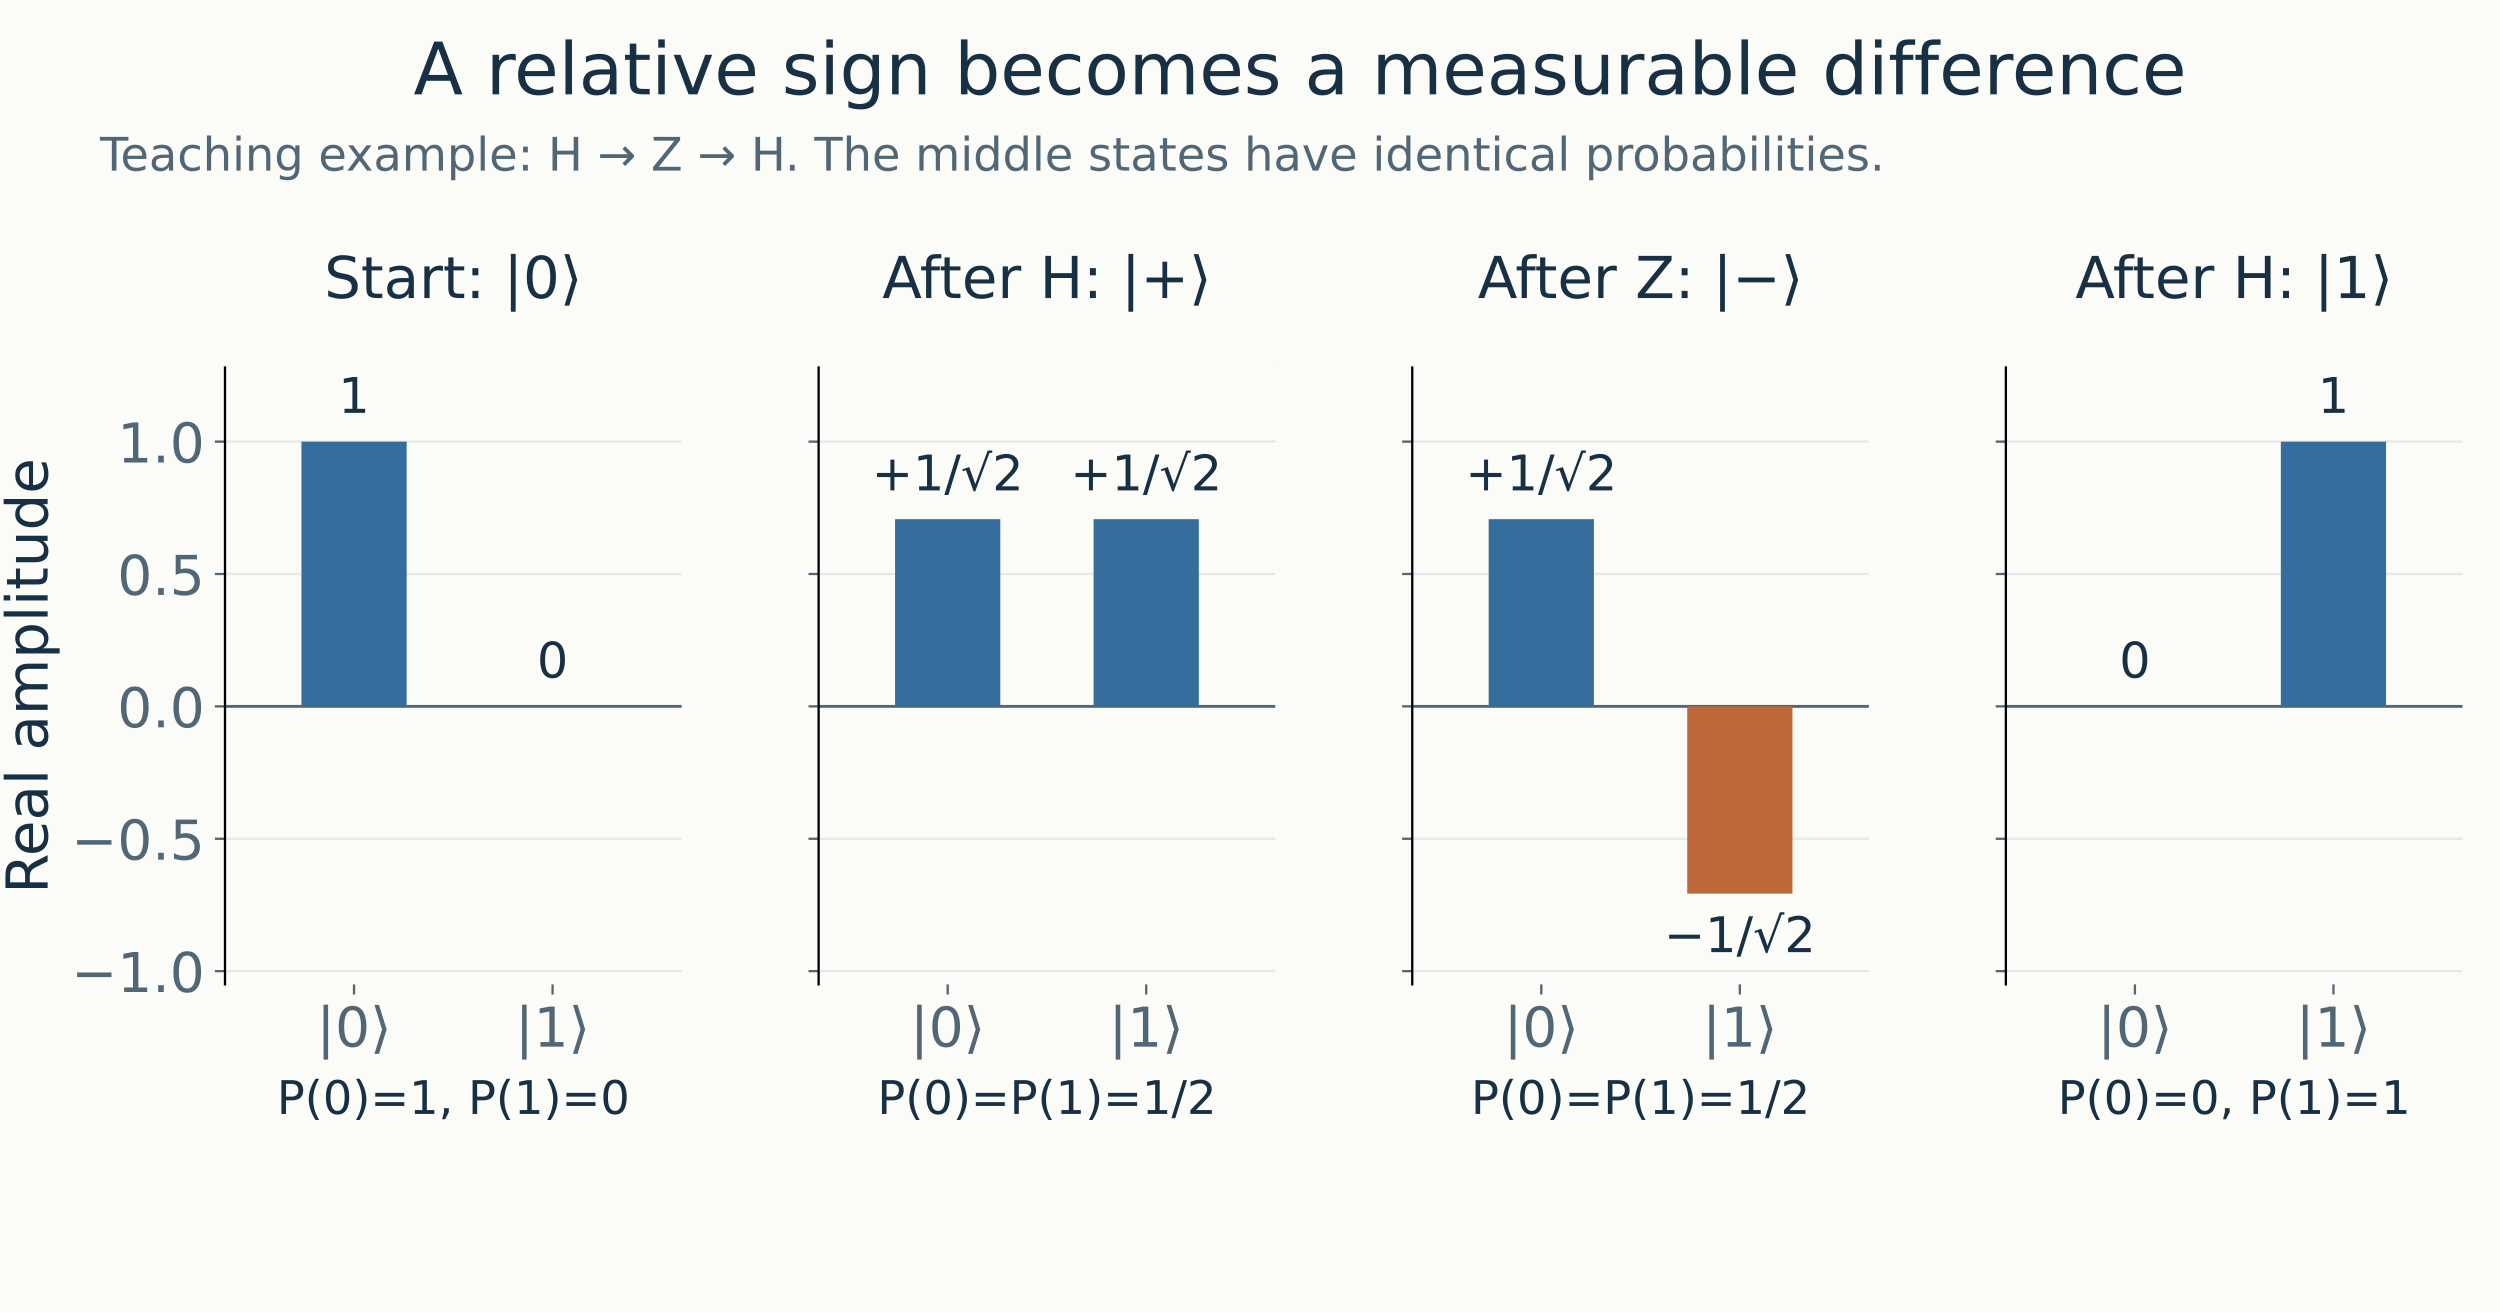
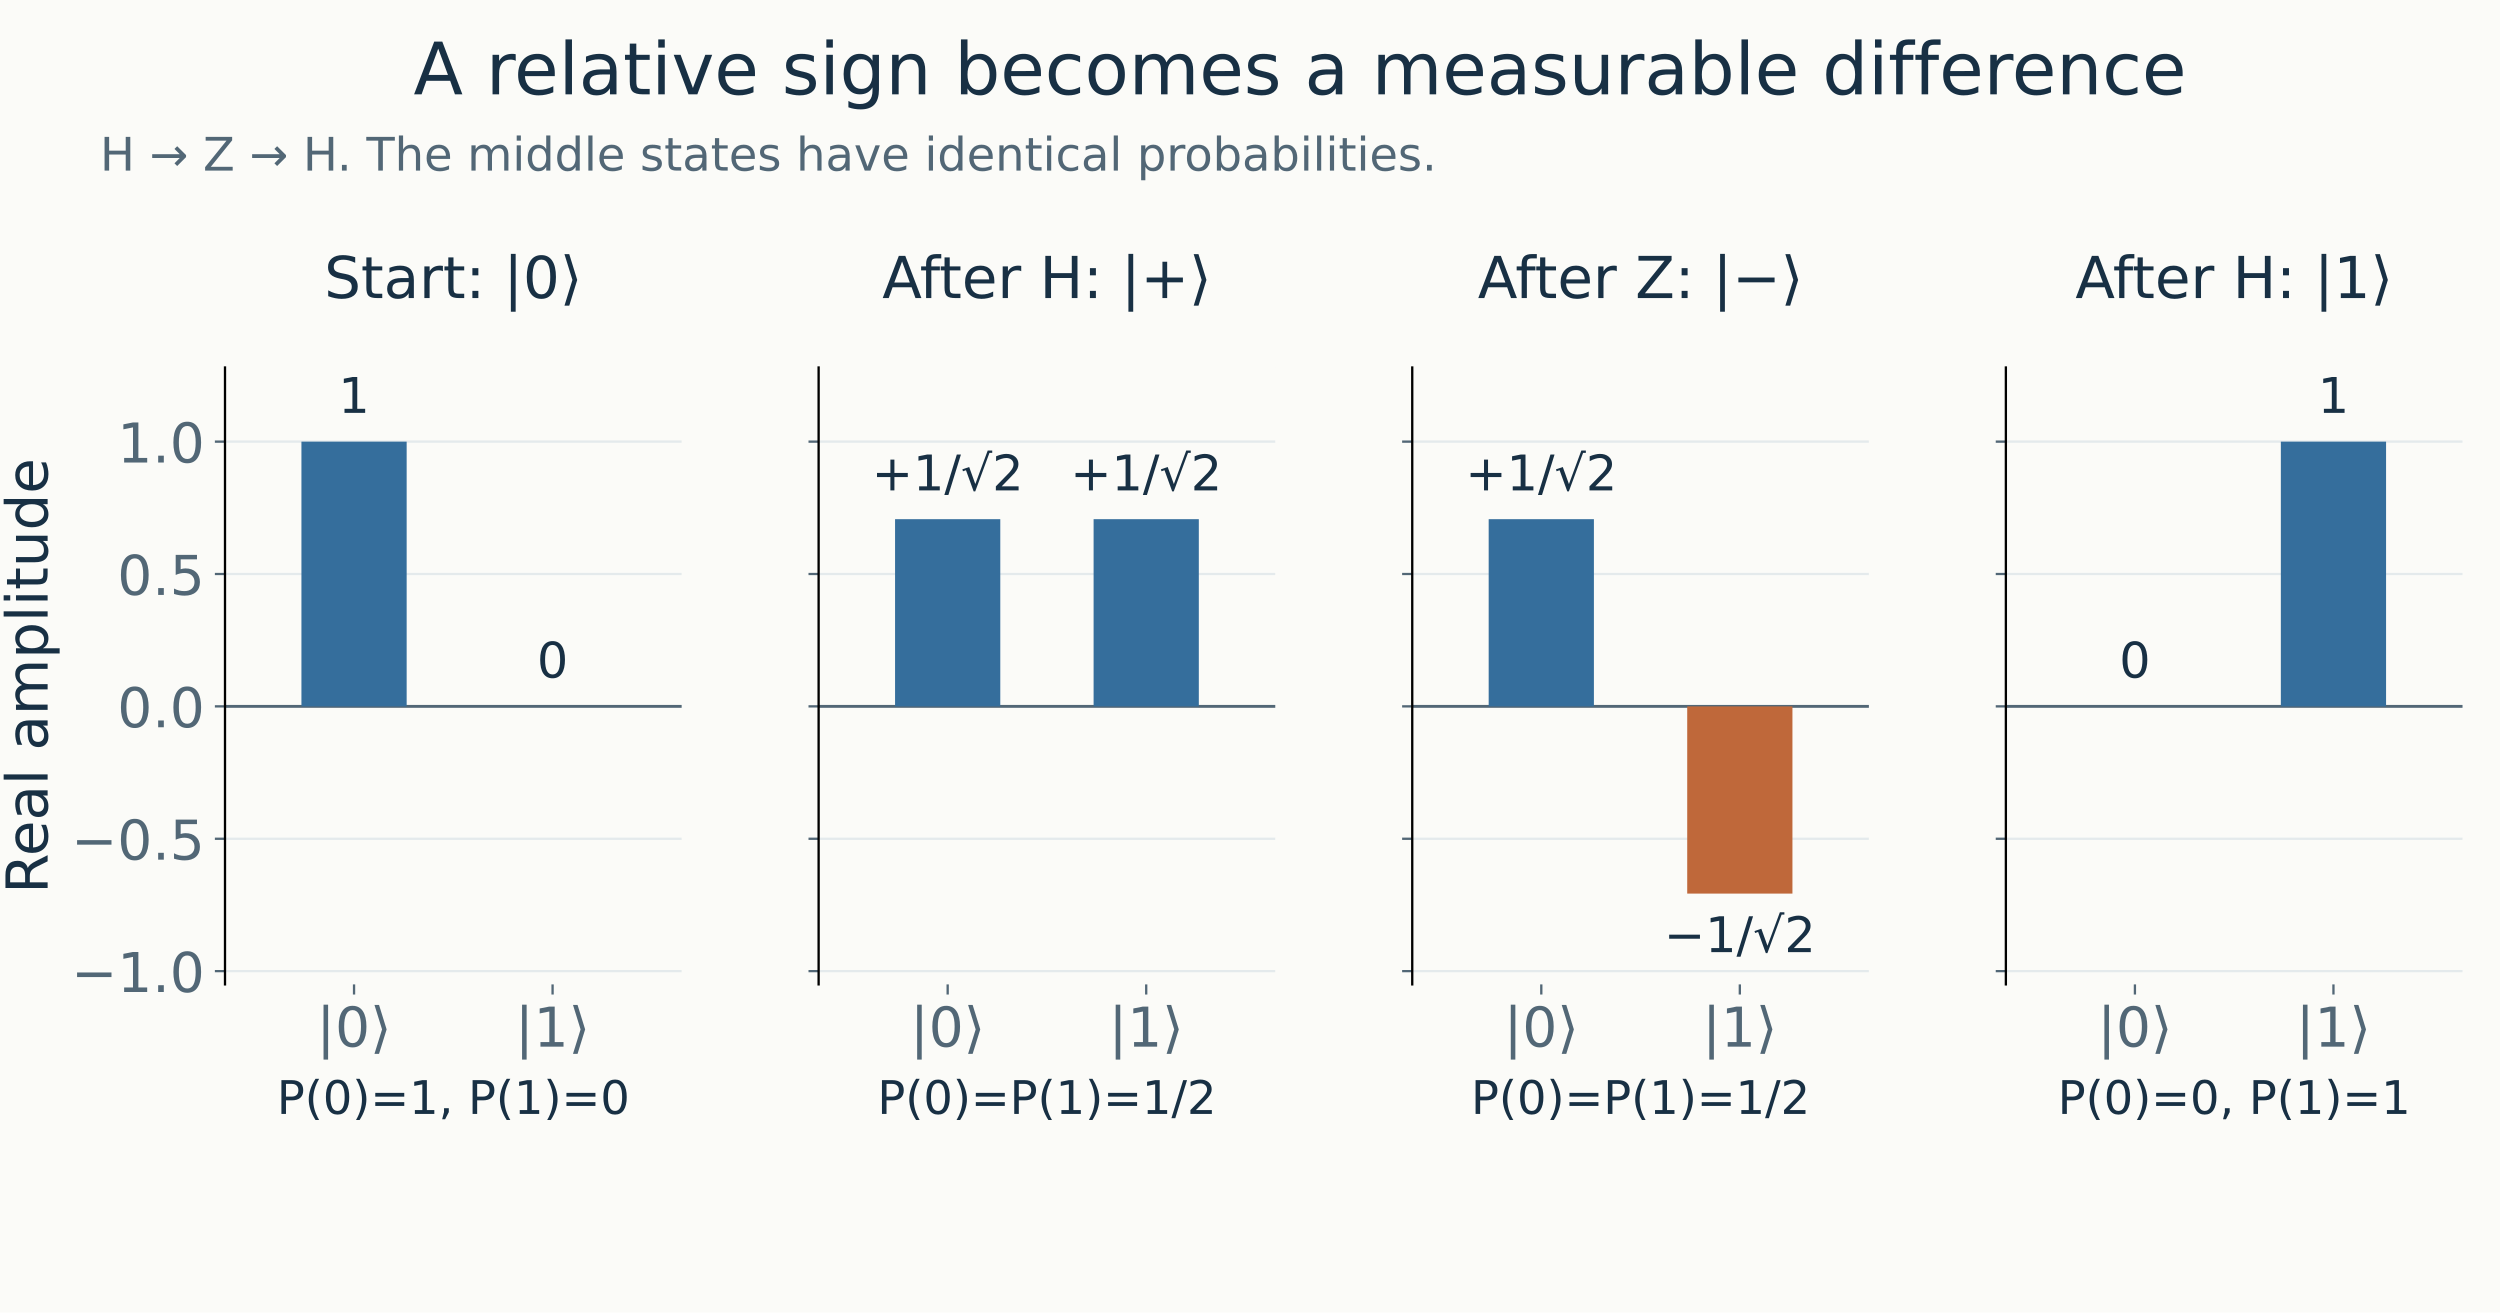
<svg xmlns="http://www.w3.org/2000/svg" xmlns:xlink="http://www.w3.org/1999/xlink" width="864pt" height="453.6pt" viewBox="0 0 864 453.6" version="1.1">
  <defs>
    <style type="text/css">*{stroke-linejoin: round; stroke-linecap: butt}</style>
  </defs>
  <g id="figure_1">
    <g id="patch_1">
      <path d="M 0 453.6  L 864 453.6  L 864 0  L 0 0  z " style="fill: #fbfbf8" />
    </g>
    <g id="axes_1">
      <g id="patch_2">
        <path d="M 77.76 340.2  L 235.572 340.2  L 235.572 127.008  L 77.76 127.008  z " style="fill: #fbfbf8" />
      </g>
      <g id="matplotlib.axis_1">
        <g id="xtick_1">
          <g id="line2d_1">
            <defs>
              <path id="me837df765e" d="M 0 0  L 0 3.5  " style="stroke: #526776; stroke-width: 0.8" />
            </defs>
            <g>
              <use xlink:href="#me837df765e" x="122.359" y="340.2" style="fill: #526776; stroke: #526776; stroke-width: 0.8" />
            </g>
          </g>
          <g id="text_1">
            <text style="font-size: 19px; font-family: 'DejaVu Sans'; text-anchor: middle; fill: #526776" x="122.359" y="361.72" transform="rotate(-0 122.3591 361.7202)">|0⟩</text>
          </g>
        </g>
        <g id="xtick_2">
          <g id="line2d_2">
            <g>
              <use xlink:href="#me837df765e" x="190.973" y="340.2" style="fill: #526776; stroke: #526776; stroke-width: 0.8" />
            </g>
          </g>
          <g id="text_2">
            <text style="font-size: 19px; font-family: 'DejaVu Sans'; text-anchor: middle; fill: #526776" x="190.973" y="361.72" transform="rotate(-0 190.9731 361.7202)">|1⟩</text>
          </g>
        </g>
      </g>
      <g id="matplotlib.axis_2">
        <g id="ytick_1">
          <g id="line2d_3">
            <path d="M 77.76 335.625  L 235.572 335.625  " clip-path="url(#pb78140ade5)" style="fill: none; stroke: #d6e0e5; stroke-opacity: 0.6; stroke-width: 0.8; stroke-linecap: square" />
          </g>
          <g id="line2d_4">
            <defs>
              <path id="mc9b628f1f8" d="M 0 0  L -3.5 0  " style="stroke: #526776; stroke-width: 0.8" />
            </defs>
            <g>
              <use xlink:href="#mc9b628f1f8" x="77.76" y="335.625" style="fill: #526776; stroke: #526776; stroke-width: 0.8" />
            </g>
          </g>
          <g id="text_3">
            <text style="font-size: 19px; font-family: 'DejaVu Sans'; text-anchor: end; fill: #526776" x="70.76" y="342.844" transform="rotate(-0 70.76 342.8436)">−1.0</text>
          </g>
        </g>
        <g id="ytick_2">
          <g id="line2d_5">
            <path d="M 77.76 289.876  L 235.572 289.876  " clip-path="url(#pb78140ade5)" style="fill: none; stroke: #d6e0e5; stroke-opacity: 0.6; stroke-width: 0.8; stroke-linecap: square" />
          </g>
          <g id="line2d_6">
            <g>
              <use xlink:href="#mc9b628f1f8" x="77.76" y="289.876" style="fill: #526776; stroke: #526776; stroke-width: 0.8" />
            </g>
          </g>
          <g id="text_4">
            <text style="font-size: 19px; font-family: 'DejaVu Sans'; text-anchor: end; fill: #526776" x="70.76" y="297.094" transform="rotate(-0 70.76 297.0942)">−0.5</text>
          </g>
        </g>
        <g id="ytick_3">
          <g id="line2d_7">
            <path d="M 77.76 244.126  L 235.572 244.126  " clip-path="url(#pb78140ade5)" style="fill: none; stroke: #d6e0e5; stroke-opacity: 0.6; stroke-width: 0.8; stroke-linecap: square" />
          </g>
          <g id="line2d_8">
            <g>
              <use xlink:href="#mc9b628f1f8" x="77.76" y="244.126" style="fill: #526776; stroke: #526776; stroke-width: 0.8" />
            </g>
          </g>
          <g id="text_5">
            <text style="font-size: 19px; font-family: 'DejaVu Sans'; text-anchor: end; fill: #526776" x="70.76" y="251.345" transform="rotate(-0 70.76 251.3449)">0.0</text>
          </g>
        </g>
        <g id="ytick_4">
          <g id="line2d_9">
            <path d="M 77.76 198.377  L 235.572 198.377  " clip-path="url(#pb78140ade5)" style="fill: none; stroke: #d6e0e5; stroke-opacity: 0.6; stroke-width: 0.8; stroke-linecap: square" />
          </g>
          <g id="line2d_10">
            <g>
              <use xlink:href="#mc9b628f1f8" x="77.76" y="198.377" style="fill: #526776; stroke: #526776; stroke-width: 0.8" />
            </g>
          </g>
          <g id="text_6">
            <text style="font-size: 19px; font-family: 'DejaVu Sans'; text-anchor: end; fill: #526776" x="70.76" y="205.596" transform="rotate(-0 70.76 205.5955)">0.5</text>
          </g>
        </g>
        <g id="ytick_5">
          <g id="line2d_11">
            <path d="M 77.76 152.628  L 235.572 152.628  " clip-path="url(#pb78140ade5)" style="fill: none; stroke: #d6e0e5; stroke-opacity: 0.6; stroke-width: 0.8; stroke-linecap: square" />
          </g>
          <g id="line2d_12">
            <g>
              <use xlink:href="#mc9b628f1f8" x="77.76" y="152.628" style="fill: #526776; stroke: #526776; stroke-width: 0.8" />
            </g>
          </g>
          <g id="text_7">
            <text style="font-size: 19px; font-family: 'DejaVu Sans'; text-anchor: end; fill: #526776" x="70.76" y="159.846" transform="rotate(-0 70.76 159.8462)">1.0</text>
          </g>
        </g>
        <g id="text_8">
          <text style="font-size: 20px; font-family: 'DejaVu Sans'; text-anchor: middle; fill: #183044" x="16.463" y="233.604" transform="rotate(-90 16.46328 233.604)">Real amplitude</text>
        </g>
      </g>
      <g id="line2d_13">
        <path d="M 77.76 244.126  L 235.572 244.126  " clip-path="url(#pb78140ade5)" style="fill: none; stroke: #526776; stroke-linecap: square" />
      </g>
      <g id="patch_3">
        <path d="M 77.76 340.2  L 77.76 127.008  " style="fill: none; stroke: #000000; stroke-width: 0.8; stroke-linejoin: miter; stroke-linecap: square" />
      </g>
      <g id="patch_4">
        <path d="M 104.176 244.126  L 140.542 244.126  L 140.542 152.628  L 104.176 152.628  z " clip-path="url(#pb78140ade5)" style="fill: #356e9c" />
      </g>
      <g id="patch_5">
        <path d="M 172.79 244.126  L 209.156 244.126  L 209.156 244.126  L 172.79 244.126  z " clip-path="url(#pb78140ade5)" style="fill: #356e9c" />
      </g>
      <g id="text_9">
        <text style="font-size: 17px; font-family: 'DejaVu Sans'; text-anchor: middle; fill: #183044" x="122.359" y="142.687" transform="rotate(-0 122.3591 142.6873)">1</text>
      </g>
      <g id="text_10">
        <text style="font-size: 17px; font-family: 'DejaVu Sans'; text-anchor: middle; fill: #183044" x="190.973" y="234.186" transform="rotate(-0 190.9731 234.186)">0</text>
      </g>
      <g id="text_11">
        <text style="font-size: 16px; font-family: 'DejaVu Sans'; text-anchor: middle; fill: #183044" x="156.666" y="384.97" transform="rotate(-0 156.6661 384.9703)">P(0)=1, P(1)=0</text>
      </g>
      <g id="text_12">
        <text style="font-size: 20px; font-family: 'DejaVu Sans'; text-anchor: middle; fill: #183044" x="156.666" y="103.008" transform="rotate(-0 156.6661 103.008)">Start: |0⟩</text>
      </g>
    </g>
    <g id="axes_2">
      <g id="patch_6">
        <path d="M 282.916 340.2  L 440.728 340.2  L 440.728 127.008  L 282.916 127.008  z " style="fill: #fbfbf8" />
      </g>
      <g id="matplotlib.axis_3">
        <g id="xtick_3">
          <g id="line2d_14">
            <g>
              <use xlink:href="#me837df765e" x="327.515" y="340.2" style="fill: #526776; stroke: #526776; stroke-width: 0.8" />
            </g>
          </g>
          <g id="text_13">
            <text style="font-size: 19px; font-family: 'DejaVu Sans'; text-anchor: middle; fill: #526776" x="327.515" y="361.72" transform="rotate(-0 327.515 361.7202)">|0⟩</text>
          </g>
        </g>
        <g id="xtick_4">
          <g id="line2d_15">
            <g>
              <use xlink:href="#me837df765e" x="396.129" y="340.2" style="fill: #526776; stroke: #526776; stroke-width: 0.8" />
            </g>
          </g>
          <g id="text_14">
            <text style="font-size: 19px; font-family: 'DejaVu Sans'; text-anchor: middle; fill: #526776" x="396.129" y="361.72" transform="rotate(-0 396.1291 361.7202)">|1⟩</text>
          </g>
        </g>
      </g>
      <g id="matplotlib.axis_4">
        <g id="ytick_6">
          <g id="line2d_16">
            <path d="M 282.916 335.625  L 440.728 335.625  " clip-path="url(#p8e502c120f)" style="fill: none; stroke: #d6e0e5; stroke-opacity: 0.6; stroke-width: 0.8; stroke-linecap: square" />
          </g>
          <g id="line2d_17">
            <g>
              <use xlink:href="#mc9b628f1f8" x="282.916" y="335.625" style="fill: #526776; stroke: #526776; stroke-width: 0.8" />
            </g>
          </g>
        </g>
        <g id="ytick_7">
          <g id="line2d_18">
            <path d="M 282.916 289.876  L 440.728 289.876  " clip-path="url(#p8e502c120f)" style="fill: none; stroke: #d6e0e5; stroke-opacity: 0.6; stroke-width: 0.8; stroke-linecap: square" />
          </g>
          <g id="line2d_19">
            <g>
              <use xlink:href="#mc9b628f1f8" x="282.916" y="289.876" style="fill: #526776; stroke: #526776; stroke-width: 0.8" />
            </g>
          </g>
        </g>
        <g id="ytick_8">
          <g id="line2d_20">
            <path d="M 282.916 244.126  L 440.728 244.126  " clip-path="url(#p8e502c120f)" style="fill: none; stroke: #d6e0e5; stroke-opacity: 0.6; stroke-width: 0.8; stroke-linecap: square" />
          </g>
          <g id="line2d_21">
            <g>
              <use xlink:href="#mc9b628f1f8" x="282.916" y="244.126" style="fill: #526776; stroke: #526776; stroke-width: 0.8" />
            </g>
          </g>
        </g>
        <g id="ytick_9">
          <g id="line2d_22">
            <path d="M 282.916 198.377  L 440.728 198.377  " clip-path="url(#p8e502c120f)" style="fill: none; stroke: #d6e0e5; stroke-opacity: 0.6; stroke-width: 0.8; stroke-linecap: square" />
          </g>
          <g id="line2d_23">
            <g>
              <use xlink:href="#mc9b628f1f8" x="282.916" y="198.377" style="fill: #526776; stroke: #526776; stroke-width: 0.8" />
            </g>
          </g>
        </g>
        <g id="ytick_10">
          <g id="line2d_24">
            <path d="M 282.916 152.628  L 440.728 152.628  " clip-path="url(#p8e502c120f)" style="fill: none; stroke: #d6e0e5; stroke-opacity: 0.6; stroke-width: 0.8; stroke-linecap: square" />
          </g>
          <g id="line2d_25">
            <g>
              <use xlink:href="#mc9b628f1f8" x="282.916" y="152.628" style="fill: #526776; stroke: #526776; stroke-width: 0.8" />
            </g>
          </g>
        </g>
      </g>
      <g id="line2d_26">
        <path d="M 282.916 244.126  L 440.728 244.126  " clip-path="url(#p8e502c120f)" style="fill: none; stroke: #526776; stroke-linecap: square" />
      </g>
      <g id="patch_7">
        <path d="M 282.916 340.2  L 282.916 127.008  " style="fill: none; stroke: #000000; stroke-width: 0.8; stroke-linejoin: miter; stroke-linecap: square" />
      </g>
      <g id="patch_8">
        <path d="M 309.332 244.126  L 345.698 244.126  L 345.698 179.427  L 309.332 179.427  z " clip-path="url(#p8e502c120f)" style="fill: #356e9c" />
      </g>
      <g id="patch_9">
        <path d="M 377.946 244.126  L 414.312 244.126  L 414.312 179.427  L 377.946 179.427  z " clip-path="url(#p8e502c120f)" style="fill: #356e9c" />
      </g>
      <g id="text_15">
        <text style="font-size: 17px; font-family: 'DejaVu Sans'; text-anchor: middle; fill: #183044" x="327.515" y="169.487" transform="rotate(-0 327.515 169.4866)">+1/√2</text>
      </g>
      <g id="text_16">
        <text style="font-size: 17px; font-family: 'DejaVu Sans'; text-anchor: middle; fill: #183044" x="396.129" y="169.487" transform="rotate(-0 396.1291 169.4866)">+1/√2</text>
      </g>
      <g id="text_17">
        <text style="font-size: 16px; font-family: 'DejaVu Sans'; text-anchor: middle; fill: #183044" x="361.822" y="384.97" transform="rotate(-0 361.822 384.9703)">P(0)=P(1)=1/2</text>
      </g>
      <g id="text_18">
        <text style="font-size: 20px; font-family: 'DejaVu Sans'; text-anchor: middle; fill: #183044" x="361.822" y="103.008" transform="rotate(-0 361.822 103.008)">After H: |+⟩</text>
      </g>
    </g>
    <g id="axes_3">
      <g id="patch_10">
        <path d="M 488.072 340.2  L 645.884 340.2  L 645.884 127.008  L 488.072 127.008  z " style="fill: #fbfbf8" />
      </g>
      <g id="matplotlib.axis_5">
        <g id="xtick_5">
          <g id="line2d_27">
            <g>
              <use xlink:href="#me837df765e" x="532.671" y="340.2" style="fill: #526776; stroke: #526776; stroke-width: 0.8" />
            </g>
          </g>
          <g id="text_19">
            <text style="font-size: 19px; font-family: 'DejaVu Sans'; text-anchor: middle; fill: #526776" x="532.671" y="361.72" transform="rotate(-0 532.6709 361.7202)">|0⟩</text>
          </g>
        </g>
        <g id="xtick_6">
          <g id="line2d_28">
            <g>
              <use xlink:href="#me837df765e" x="601.285" y="340.2" style="fill: #526776; stroke: #526776; stroke-width: 0.8" />
            </g>
          </g>
          <g id="text_20">
            <text style="font-size: 19px; font-family: 'DejaVu Sans'; text-anchor: middle; fill: #526776" x="601.285" y="361.72" transform="rotate(-0 601.285 361.7202)">|1⟩</text>
          </g>
        </g>
      </g>
      <g id="matplotlib.axis_6">
        <g id="ytick_11">
          <g id="line2d_29">
            <path d="M 488.072 335.625  L 645.884 335.625  " clip-path="url(#p5d30076559)" style="fill: none; stroke: #d6e0e5; stroke-opacity: 0.6; stroke-width: 0.8; stroke-linecap: square" />
          </g>
          <g id="line2d_30">
            <g>
              <use xlink:href="#mc9b628f1f8" x="488.072" y="335.625" style="fill: #526776; stroke: #526776; stroke-width: 0.8" />
            </g>
          </g>
        </g>
        <g id="ytick_12">
          <g id="line2d_31">
            <path d="M 488.072 289.876  L 645.884 289.876  " clip-path="url(#p5d30076559)" style="fill: none; stroke: #d6e0e5; stroke-opacity: 0.6; stroke-width: 0.8; stroke-linecap: square" />
          </g>
          <g id="line2d_32">
            <g>
              <use xlink:href="#mc9b628f1f8" x="488.072" y="289.876" style="fill: #526776; stroke: #526776; stroke-width: 0.8" />
            </g>
          </g>
        </g>
        <g id="ytick_13">
          <g id="line2d_33">
            <path d="M 488.072 244.126  L 645.884 244.126  " clip-path="url(#p5d30076559)" style="fill: none; stroke: #d6e0e5; stroke-opacity: 0.6; stroke-width: 0.8; stroke-linecap: square" />
          </g>
          <g id="line2d_34">
            <g>
              <use xlink:href="#mc9b628f1f8" x="488.072" y="244.126" style="fill: #526776; stroke: #526776; stroke-width: 0.8" />
            </g>
          </g>
        </g>
        <g id="ytick_14">
          <g id="line2d_35">
            <path d="M 488.072 198.377  L 645.884 198.377  " clip-path="url(#p5d30076559)" style="fill: none; stroke: #d6e0e5; stroke-opacity: 0.6; stroke-width: 0.8; stroke-linecap: square" />
          </g>
          <g id="line2d_36">
            <g>
              <use xlink:href="#mc9b628f1f8" x="488.072" y="198.377" style="fill: #526776; stroke: #526776; stroke-width: 0.8" />
            </g>
          </g>
        </g>
        <g id="ytick_15">
          <g id="line2d_37">
            <path d="M 488.072 152.628  L 645.884 152.628  " clip-path="url(#p5d30076559)" style="fill: none; stroke: #d6e0e5; stroke-opacity: 0.6; stroke-width: 0.8; stroke-linecap: square" />
          </g>
          <g id="line2d_38">
            <g>
              <use xlink:href="#mc9b628f1f8" x="488.072" y="152.628" style="fill: #526776; stroke: #526776; stroke-width: 0.8" />
            </g>
          </g>
        </g>
      </g>
      <g id="line2d_39">
        <path d="M 488.072 244.126  L 645.884 244.126  " clip-path="url(#p5d30076559)" style="fill: none; stroke: #526776; stroke-linecap: square" />
      </g>
      <g id="patch_11">
        <path d="M 488.072 340.2  L 488.072 127.008  " style="fill: none; stroke: #000000; stroke-width: 0.8; stroke-linejoin: miter; stroke-linecap: square" />
      </g>
      <g id="patch_12">
        <path d="M 514.488 244.126  L 550.854 244.126  L 550.854 179.427  L 514.488 179.427  z " clip-path="url(#p5d30076559)" style="fill: #356e9c" />
      </g>
      <g id="patch_13">
        <path d="M 583.102 244.126  L 619.468 244.126  L 619.468 308.826  L 583.102 308.826  z " clip-path="url(#p5d30076559)" style="fill: #bf683a" />
      </g>
      <g id="text_21">
        <text style="font-size: 17px; font-family: 'DejaVu Sans'; text-anchor: middle; fill: #183044" x="532.671" y="169.487" transform="rotate(-0 532.6709 169.4866)">+1/√2</text>
      </g>
      <g id="text_22">
        <text style="font-size: 17px; font-family: 'DejaVu Sans'; text-anchor: middle; fill: #183044" x="601.285" y="329.063" transform="rotate(-0 601.285 329.063)">−1/√2</text>
      </g>
      <g id="text_23">
        <text style="font-size: 16px; font-family: 'DejaVu Sans'; text-anchor: middle; fill: #183044" x="566.978" y="384.97" transform="rotate(-0 566.978 384.9703)">P(0)=P(1)=1/2</text>
      </g>
      <g id="text_24">
        <text style="font-size: 20px; font-family: 'DejaVu Sans'; text-anchor: middle; fill: #183044" x="566.978" y="103.008" transform="rotate(-0 566.978 103.008)">After Z: |−⟩</text>
      </g>
    </g>
    <g id="axes_4">
      <g id="patch_14">
        <path d="M 693.228 340.2  L 851.04 340.2  L 851.04 127.008  L 693.228 127.008  z " style="fill: #fbfbf8" />
      </g>
      <g id="matplotlib.axis_7">
        <g id="xtick_7">
          <g id="line2d_40">
            <g>
              <use xlink:href="#me837df765e" x="737.827" y="340.2" style="fill: #526776; stroke: #526776; stroke-width: 0.8" />
            </g>
          </g>
          <g id="text_25">
            <text style="font-size: 19px; font-family: 'DejaVu Sans'; text-anchor: middle; fill: #526776" x="737.827" y="361.72" transform="rotate(-0 737.8269 361.7202)">|0⟩</text>
          </g>
        </g>
        <g id="xtick_8">
          <g id="line2d_41">
            <g>
              <use xlink:href="#me837df765e" x="806.441" y="340.2" style="fill: #526776; stroke: #526776; stroke-width: 0.8" />
            </g>
          </g>
          <g id="text_26">
            <text style="font-size: 19px; font-family: 'DejaVu Sans'; text-anchor: middle; fill: #526776" x="806.441" y="361.72" transform="rotate(-0 806.4409 361.7202)">|1⟩</text>
          </g>
        </g>
      </g>
      <g id="matplotlib.axis_8">
        <g id="ytick_16">
          <g id="line2d_42">
            <path d="M 693.228 335.625  L 851.04 335.625  " clip-path="url(#p8abe494cee)" style="fill: none; stroke: #d6e0e5; stroke-opacity: 0.6; stroke-width: 0.8; stroke-linecap: square" />
          </g>
          <g id="line2d_43">
            <g>
              <use xlink:href="#mc9b628f1f8" x="693.228" y="335.625" style="fill: #526776; stroke: #526776; stroke-width: 0.8" />
            </g>
          </g>
        </g>
        <g id="ytick_17">
          <g id="line2d_44">
            <path d="M 693.228 289.876  L 851.04 289.876  " clip-path="url(#p8abe494cee)" style="fill: none; stroke: #d6e0e5; stroke-opacity: 0.6; stroke-width: 0.8; stroke-linecap: square" />
          </g>
          <g id="line2d_45">
            <g>
              <use xlink:href="#mc9b628f1f8" x="693.228" y="289.876" style="fill: #526776; stroke: #526776; stroke-width: 0.8" />
            </g>
          </g>
        </g>
        <g id="ytick_18">
          <g id="line2d_46">
            <path d="M 693.228 244.126  L 851.04 244.126  " clip-path="url(#p8abe494cee)" style="fill: none; stroke: #d6e0e5; stroke-opacity: 0.6; stroke-width: 0.8; stroke-linecap: square" />
          </g>
          <g id="line2d_47">
            <g>
              <use xlink:href="#mc9b628f1f8" x="693.228" y="244.126" style="fill: #526776; stroke: #526776; stroke-width: 0.8" />
            </g>
          </g>
        </g>
        <g id="ytick_19">
          <g id="line2d_48">
            <path d="M 693.228 198.377  L 851.04 198.377  " clip-path="url(#p8abe494cee)" style="fill: none; stroke: #d6e0e5; stroke-opacity: 0.6; stroke-width: 0.8; stroke-linecap: square" />
          </g>
          <g id="line2d_49">
            <g>
              <use xlink:href="#mc9b628f1f8" x="693.228" y="198.377" style="fill: #526776; stroke: #526776; stroke-width: 0.8" />
            </g>
          </g>
        </g>
        <g id="ytick_20">
          <g id="line2d_50">
            <path d="M 693.228 152.628  L 851.04 152.628  " clip-path="url(#p8abe494cee)" style="fill: none; stroke: #d6e0e5; stroke-opacity: 0.6; stroke-width: 0.8; stroke-linecap: square" />
          </g>
          <g id="line2d_51">
            <g>
              <use xlink:href="#mc9b628f1f8" x="693.228" y="152.628" style="fill: #526776; stroke: #526776; stroke-width: 0.8" />
            </g>
          </g>
        </g>
      </g>
      <g id="line2d_52">
        <path d="M 693.228 244.126  L 851.04 244.126  " clip-path="url(#p8abe494cee)" style="fill: none; stroke: #526776; stroke-linecap: square" />
      </g>
      <g id="patch_15">
        <path d="M 693.228 340.2  L 693.228 127.008  " style="fill: none; stroke: #000000; stroke-width: 0.8; stroke-linejoin: miter; stroke-linecap: square" />
      </g>
      <g id="patch_16">
        <path d="M 719.644 244.126  L 756.01 244.126  L 756.01 244.126  L 719.644 244.126  z " clip-path="url(#p8abe494cee)" style="fill: #356e9c" />
      </g>
      <g id="patch_17">
        <path d="M 788.258 244.126  L 824.624 244.126  L 824.624 152.628  L 788.258 152.628  z " clip-path="url(#p8abe494cee)" style="fill: #356e9c" />
      </g>
      <g id="text_27">
        <text style="font-size: 17px; font-family: 'DejaVu Sans'; text-anchor: middle; fill: #183044" x="737.827" y="234.186" transform="rotate(-0 737.8269 234.186)">0</text>
      </g>
      <g id="text_28">
        <text style="font-size: 17px; font-family: 'DejaVu Sans'; text-anchor: middle; fill: #183044" x="806.441" y="142.687" transform="rotate(-0 806.4409 142.6873)">1</text>
      </g>
      <g id="text_29">
        <text style="font-size: 16px; font-family: 'DejaVu Sans'; text-anchor: middle; fill: #183044" x="772.134" y="384.97" transform="rotate(-0 772.1339 384.9703)">P(0)=0, P(1)=1</text>
      </g>
      <g id="text_30">
        <text style="font-size: 20px; font-family: 'DejaVu Sans'; text-anchor: middle; fill: #183044" x="772.134" y="103.008" transform="rotate(-0 772.1339 103.008)">After H: |1⟩</text>
      </g>
    </g>
    <g id="text_31">
      <text style="font-size: 25px; font-family: 'DejaVu Sans'; text-anchor: middle; fill: #183044" x="449.28" y="32.604" transform="rotate(-0 449.28 32.60409)">A relative sign becomes a measurable difference</text>
    </g>
    <g id="text_32">
-       <text style="font-size: 16px; font-family: 'DejaVu Sans'; text-anchor: start; fill: #526776" x="34.56" y="58.968" transform="rotate(-0 34.56 58.968)">Teaching example: H → Z → H. The middle states have identical probabilities.</text>
+       <text style="font-size: 16px; font-family: 'DejaVu Sans'; text-anchor: start; fill: #526776" x="34.56" y="58.968" transform="rotate(-0 34.56 58.968)">H → Z → H. The middle states have identical probabilities.</text>
    </g>
  </g>
  <defs>
    <clipPath id="pb78140ade5">
      <rect x="77.76" y="127.008" width="157.812" height="213.192" />
    </clipPath>
    <clipPath id="p8e502c120f">
      <rect x="282.916" y="127.008" width="157.812" height="213.192" />
    </clipPath>
    <clipPath id="p5d30076559">
      <rect x="488.072" y="127.008" width="157.812" height="213.192" />
    </clipPath>
    <clipPath id="p8abe494cee">
      <rect x="693.228" y="127.008" width="157.812" height="213.192" />
    </clipPath>
  </defs>
</svg>
